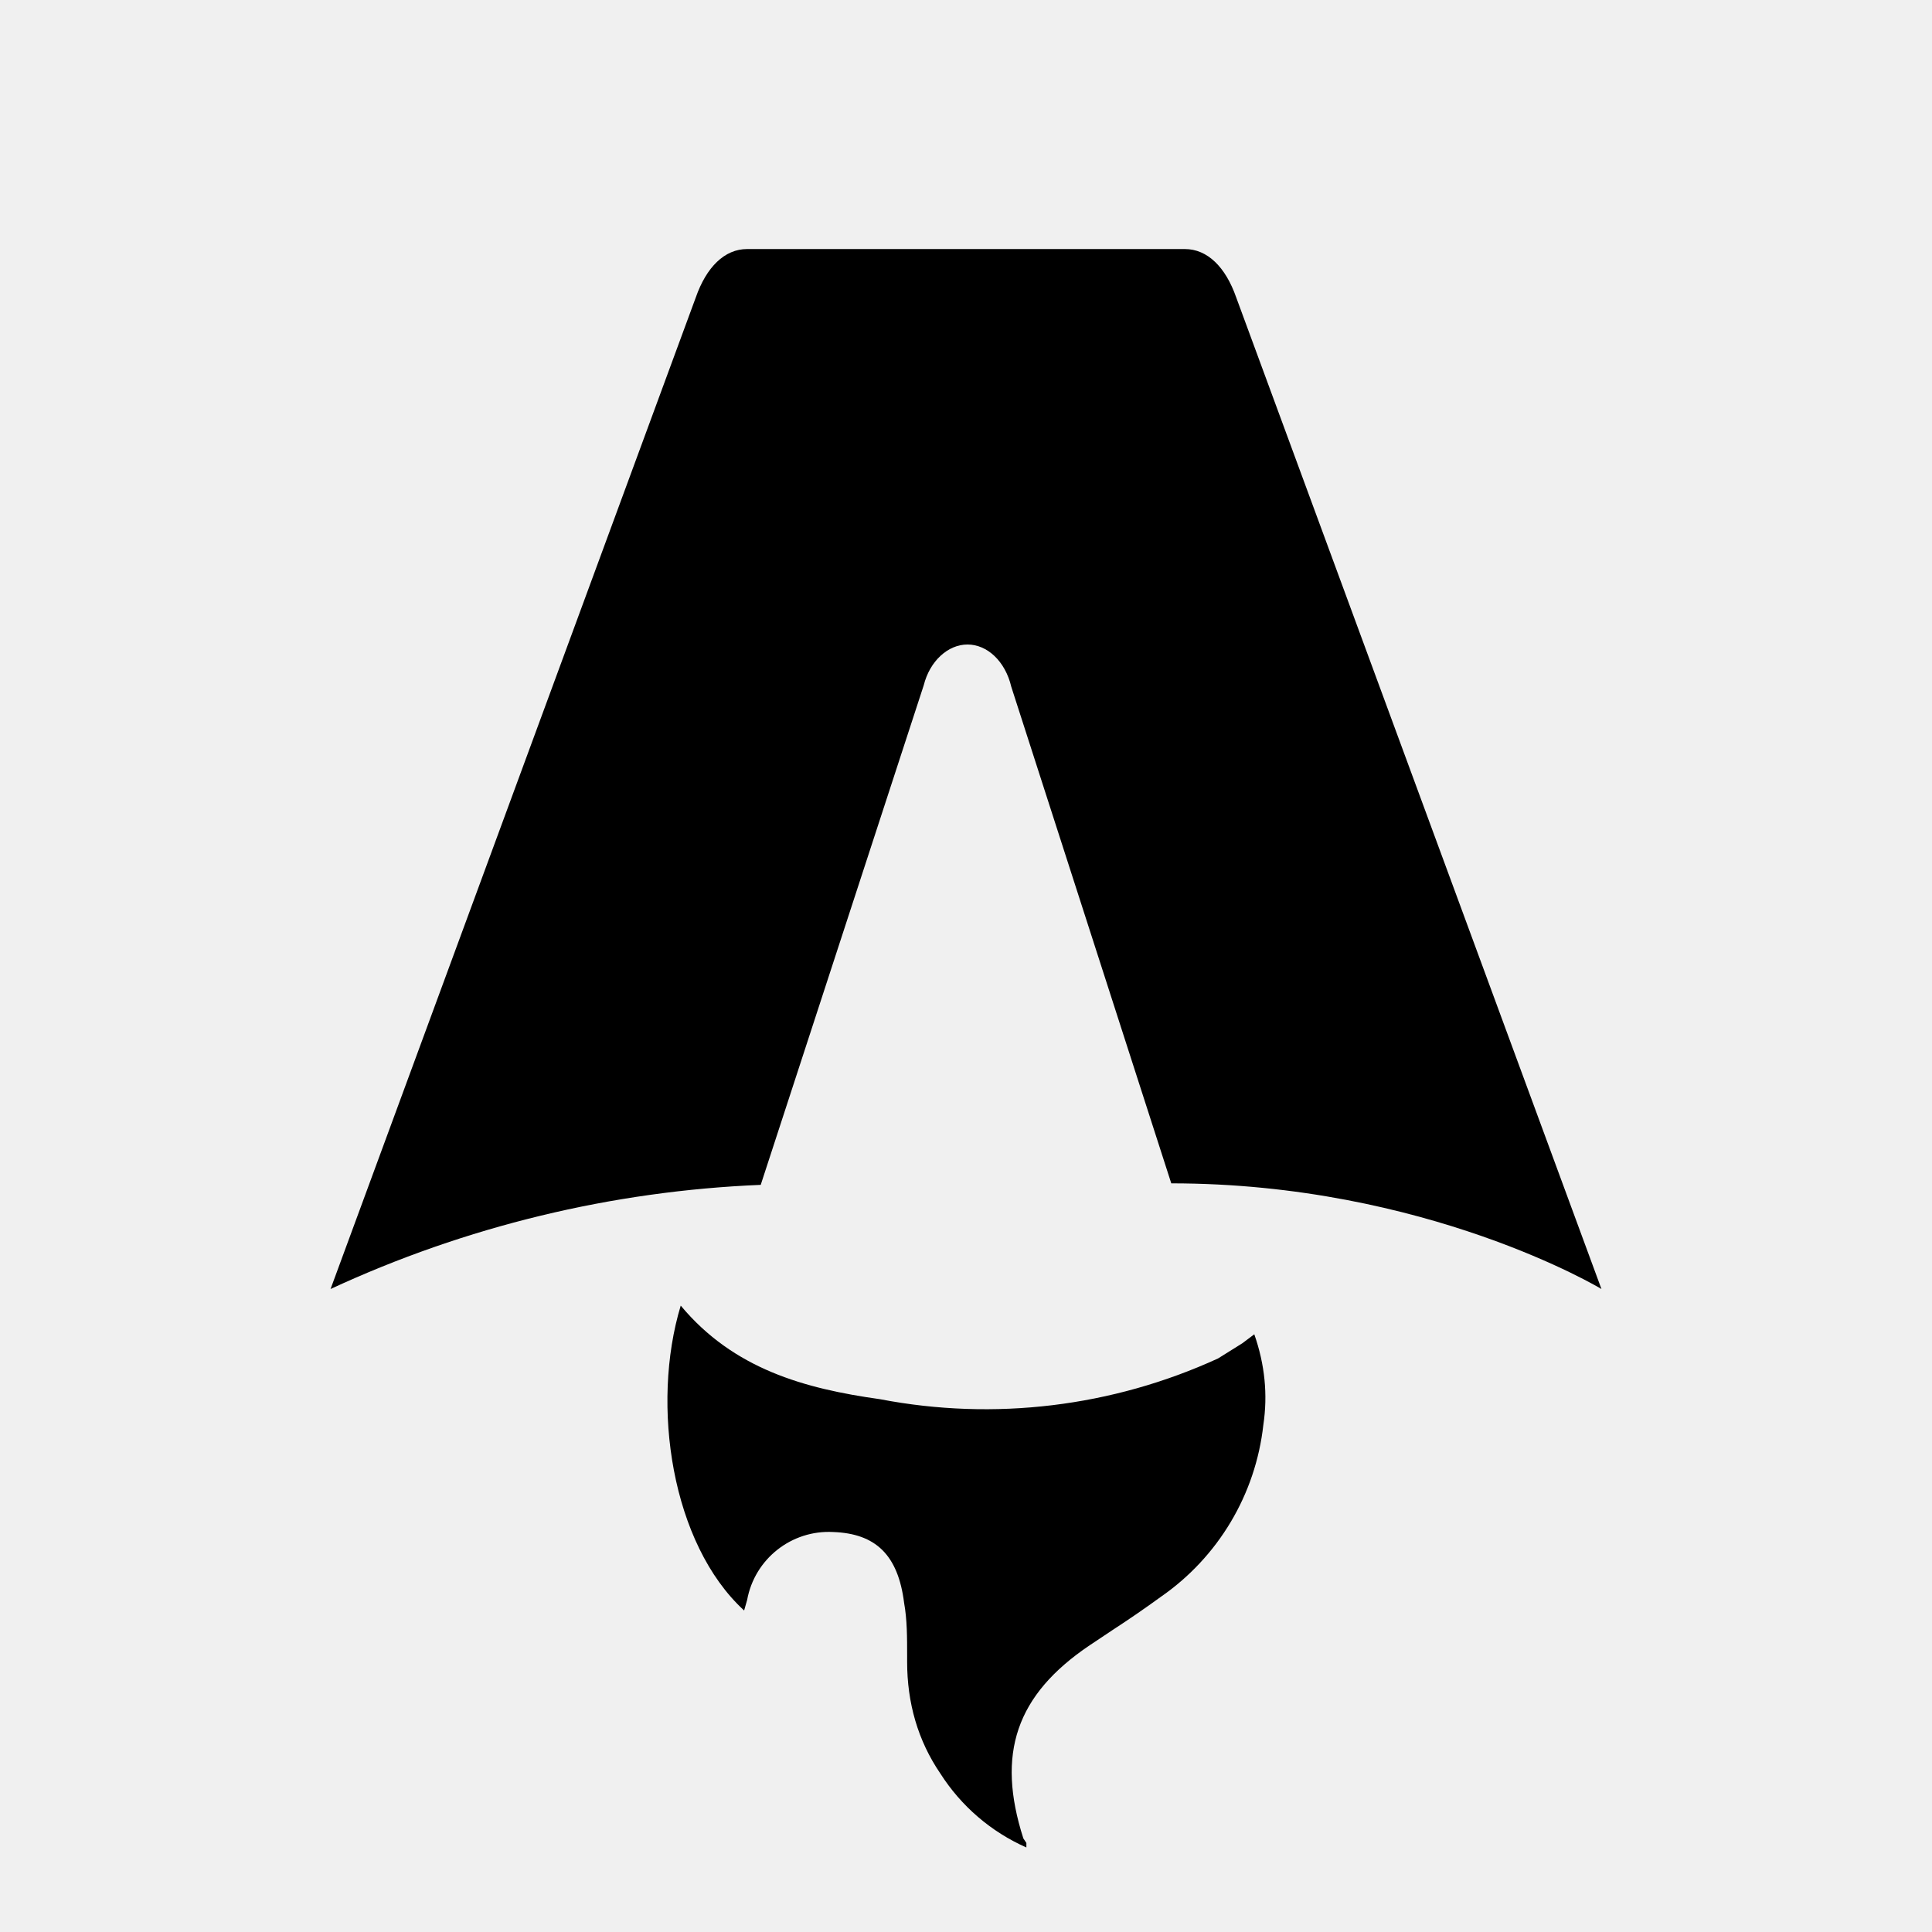
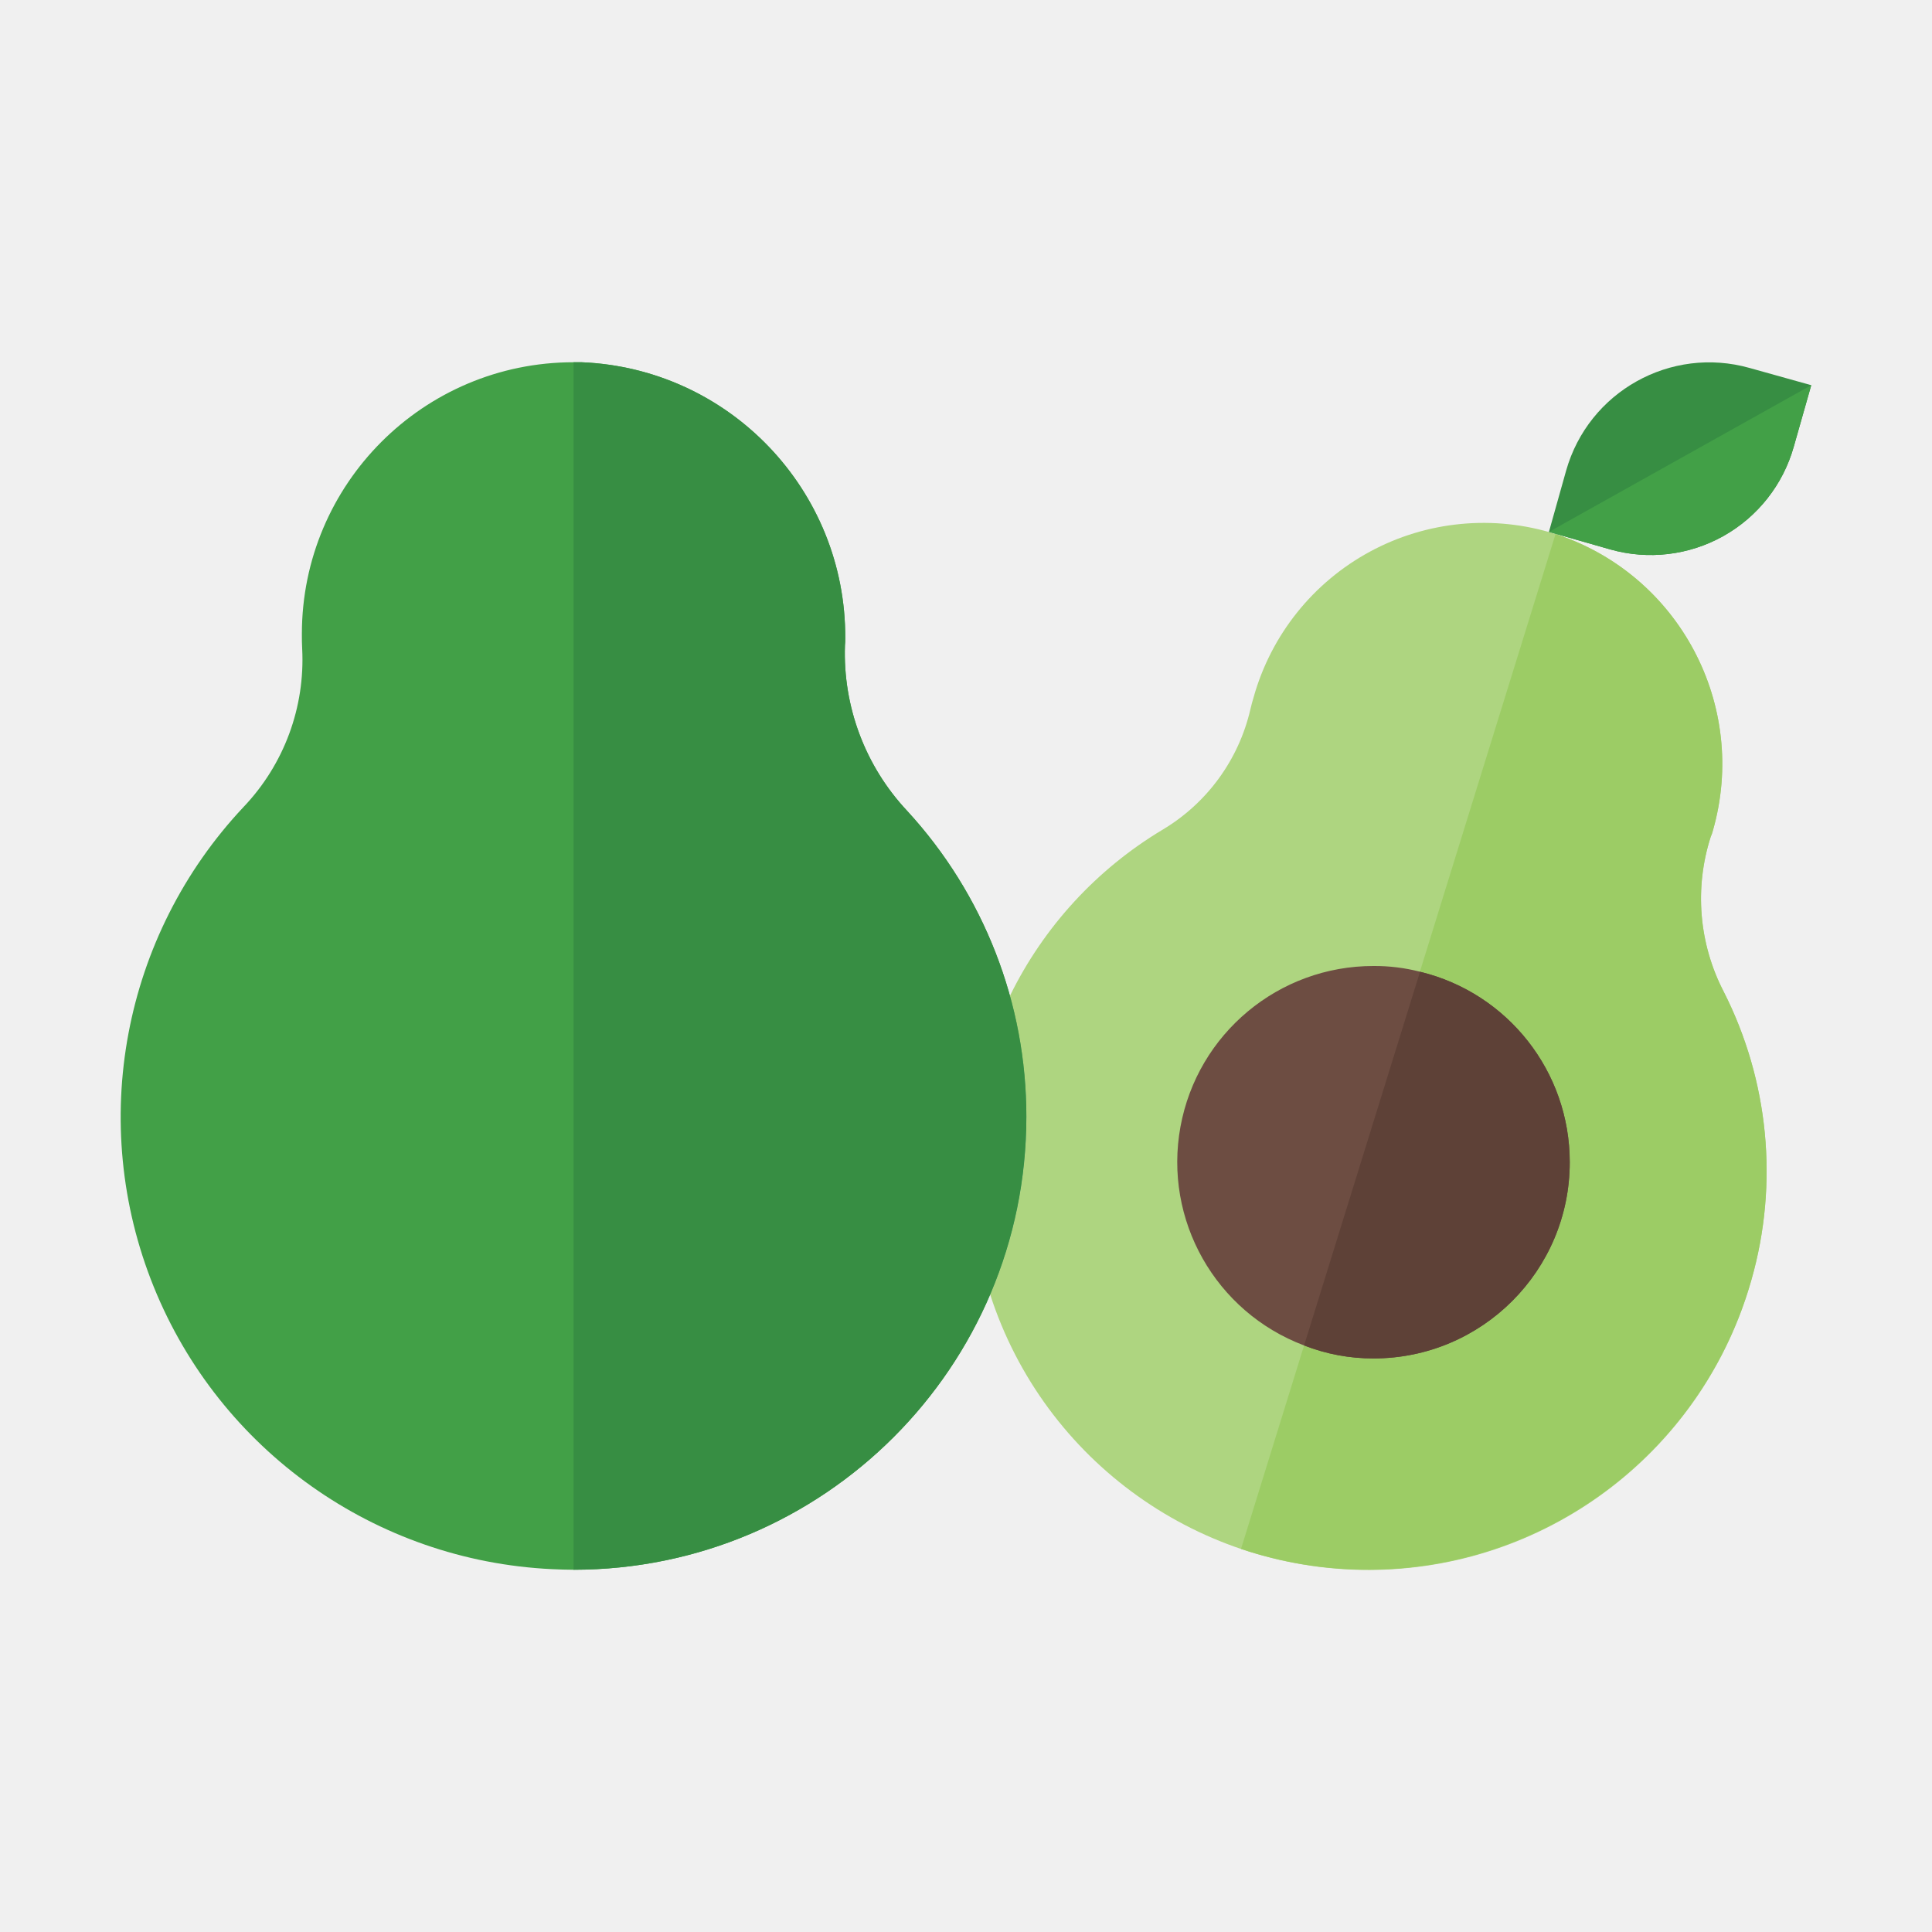
- <svg xmlns="http://www.w3.org/2000/svg" fill="none" viewBox="0 0 128 128">
-   <path d="M50.4 78.5a75.1 75.1 0 0 0-28.5 6.9l24.2-65.7c.7-2 1.9-3.2 3.4-3.2h29c1.5 0 2.7 1.2 3.4 3.2l24.2 65.7s-11.6-7-28.5-7L67 45.5c-.4-1.7-1.6-2.8-2.9-2.8-1.3 0-2.5 1.1-2.9 2.7L50.4 78.5Zm-1.1 28.2Zm-4.2-20.2c-2 6.6-.6 15.8 4.2 20.2a17.5 17.5 0 0 1 .2-.7 5.5 5.5 0 0 1 5.7-4.5c2.8.1 4.3 1.5 4.7 4.7.2 1.1.2 2.3.2 3.5v.4c0 2.7.7 5.2 2.2 7.4a13 13 0 0 0 5.7 4.9v-.3l-.2-.3c-1.8-5.6-.5-9.5 4.4-12.8l1.5-1a73 73 0 0 0 3.2-2.2 16 16 0 0 0 6.8-11.4c.3-2 .1-4-.6-6l-.8.6-1.6 1a37 37 0 0 1-22.4 2.7c-5-.7-9.7-2-13.2-6.2Z" />
-   <style>
-         path { fill: #000; }
-         @media (prefers-color-scheme: dark) {
-             path { fill: #FFF; }
-         }
-     </style>
+ <svg xmlns="http://www.w3.org/2000/svg" viewBox="0 0 64 64" fill="#000000">
+   <g id="SVGRepo_bgCarrier" stroke-width="0" />
+   <g id="SVGRepo_tracerCarrier" stroke-linecap="round" stroke-linejoin="round" />
+   <g id="SVGRepo_iconCarrier">
+     <defs>
+       <style>.cls-1{fill:#aed580;}.cls-2{fill:#9ccc65;}.cls-3{fill:#378e43;}.cls-4{fill:#42a047;}.cls-5{fill:#6d4d42;}.cls-6{fill:#5e4137;}</style>
+     </defs>
+     <path class="cls-1" d="M58.02,42.39a13.173,13.173,0,0,1-25.22.49A14.931,14.931,0,0,0,33.45,33a13.154,13.154,0,0,1,5.07-5.52,6.292,6.292,0,0,0,2.9-3.98c.03-.14.07-.27.11-.41a7.909,7.909,0,0,1,10-5.4,8.015,8.015,0,0,1,5.21,9.83,1.176,1.176,0,0,1-.07.2,6.689,6.689,0,0,0,.43,5.13A13.137,13.137,0,0,1,58.02,42.39Z" />
+     <path class="cls-2" d="M58.02,42.39a13.2,13.2,0,0,1-16.91,8.92L51.53,17.69a8.015,8.015,0,0,1,5.21,9.83,1.176,1.176,0,0,1-.07.2,6.689,6.689,0,0,0,.43,5.13A13.137,13.137,0,0,1,58.02,42.39Z" />
+     <path class="cls-3" d="M60,12.76l-.58,2.04a4.923,4.923,0,0,1-6.08,3.4l-2.03-.58.57-2.03a4.928,4.928,0,0,1,6.08-3.4Z" />
+     <path class="cls-4" d="M60,12.76l-.58,2.04a4.923,4.923,0,0,1-6.08,3.4l-2.03-.58Z" />
+     <path class="cls-5" d="M52,38.5A6.5,6.5,0,0,1,45.5,45a6.269,6.269,0,0,1-2.3-.43A6.494,6.494,0,0,1,45.5,32a6.017,6.017,0,0,1,1.54.19A6.49,6.49,0,0,1,52,38.5Z" />
+     <path class="cls-6" d="M52,38.5A6.5,6.5,0,0,1,45.5,45a6.269,6.269,0,0,1-2.3-.43l3.84-12.38A6.49,6.49,0,0,1,52,38.5Z" />
+     <path class="cls-4" d="M34,37A15.005,15.005,0,0,1,19,52c-.24,0-.48-.01-.72-.02A14.994,14.994,0,0,1,8.07,26.73a7.07,7.07,0,0,0,1.94-5.24C10,21.33,10,21.16,10,21a9.001,9.001,0,0,1,9-9h.27A9.109,9.109,0,0,1,28,21.14a1.927,1.927,0,0,1-.01.24,7.631,7.631,0,0,0,2.06,5.48A14.951,14.951,0,0,1,34,37Z" />
+     <path class="cls-3" d="M34,37A15.005,15.005,0,0,1,19,52V12h.27A9.109,9.109,0,0,1,28,21.14a1.927,1.927,0,0,1-.01.24,7.631,7.631,0,0,0,2.06,5.48A14.951,14.951,0,0,1,34,37Z" />
+   </g>
</svg>
